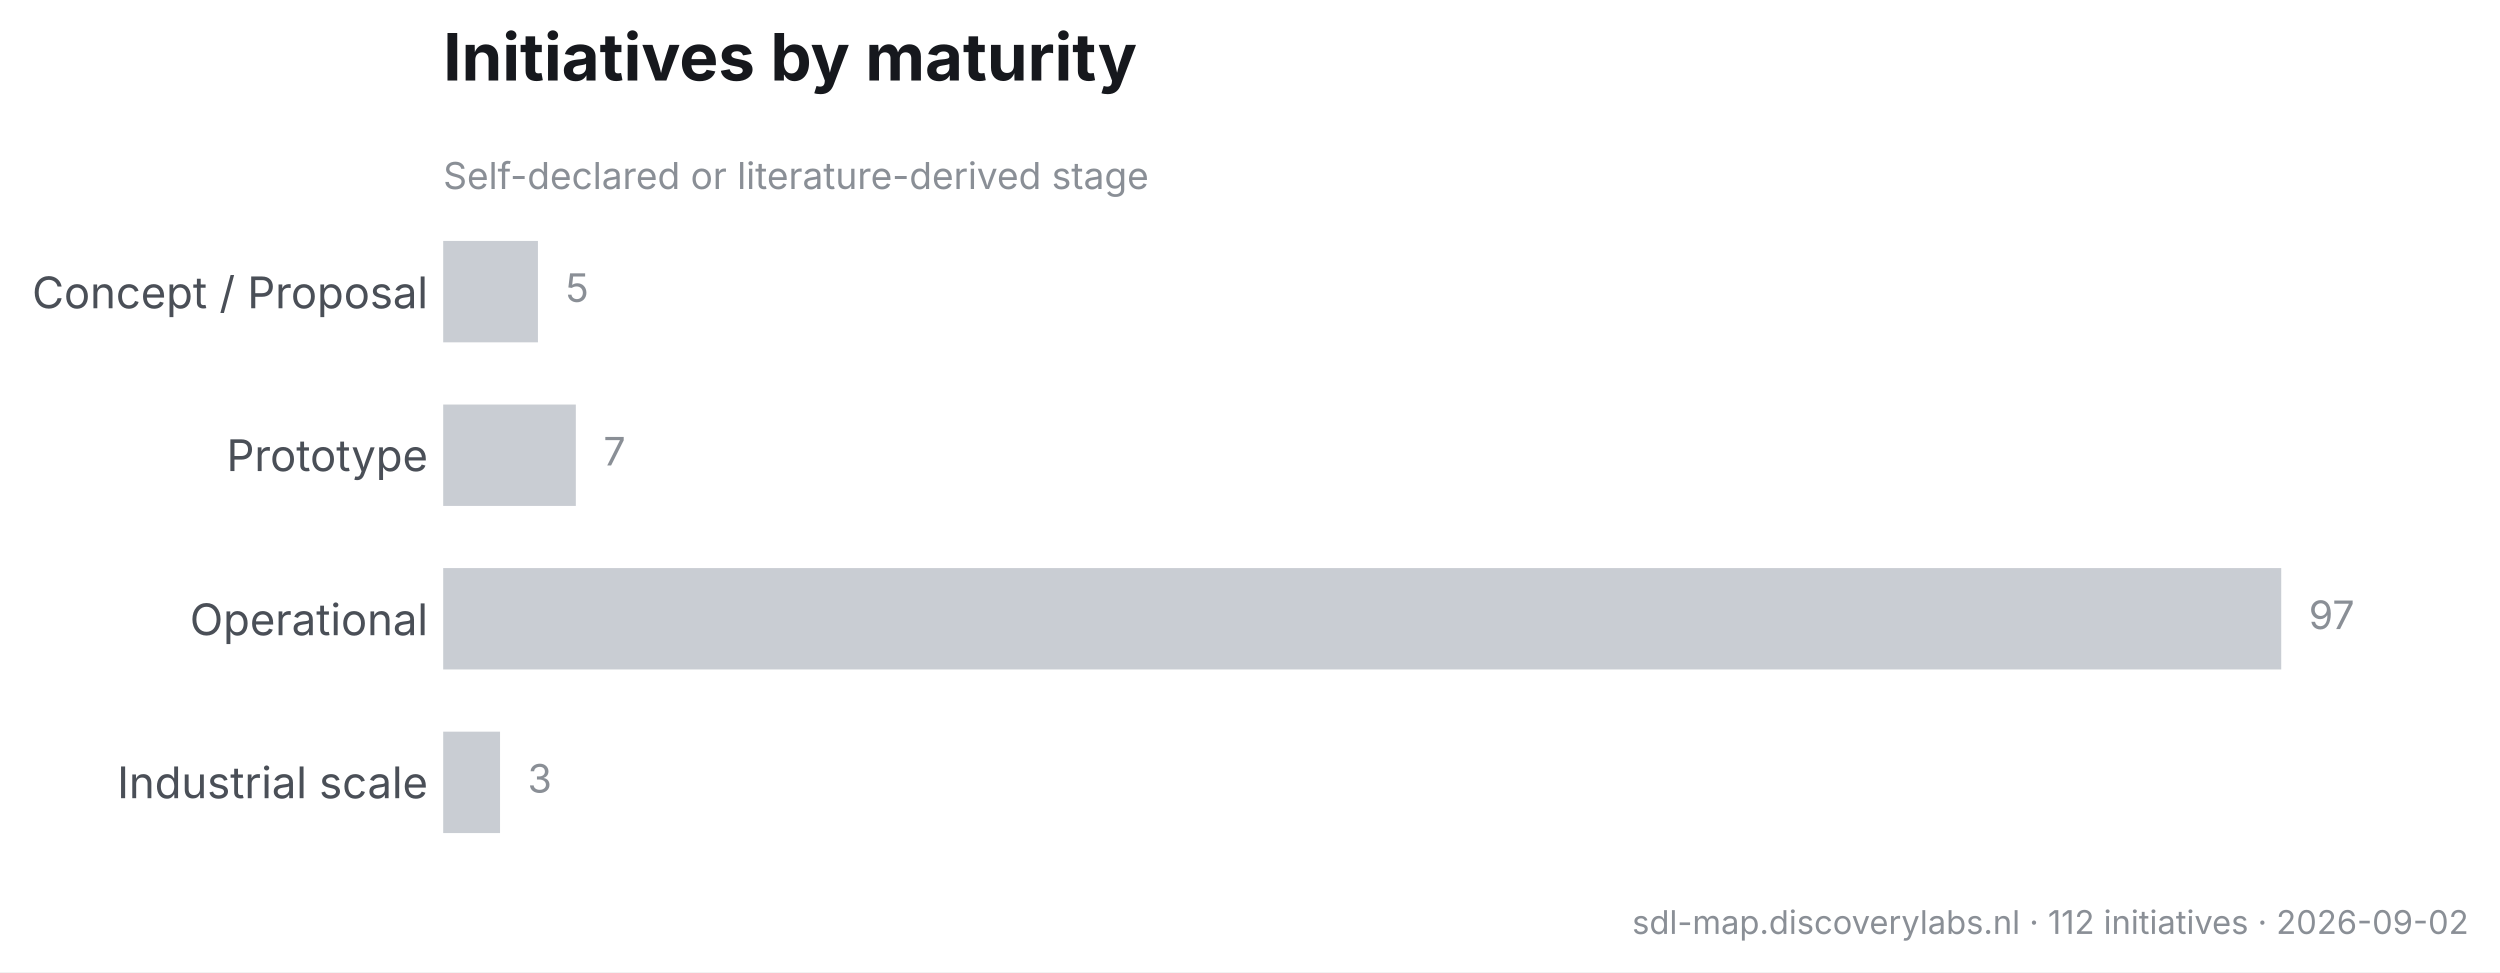
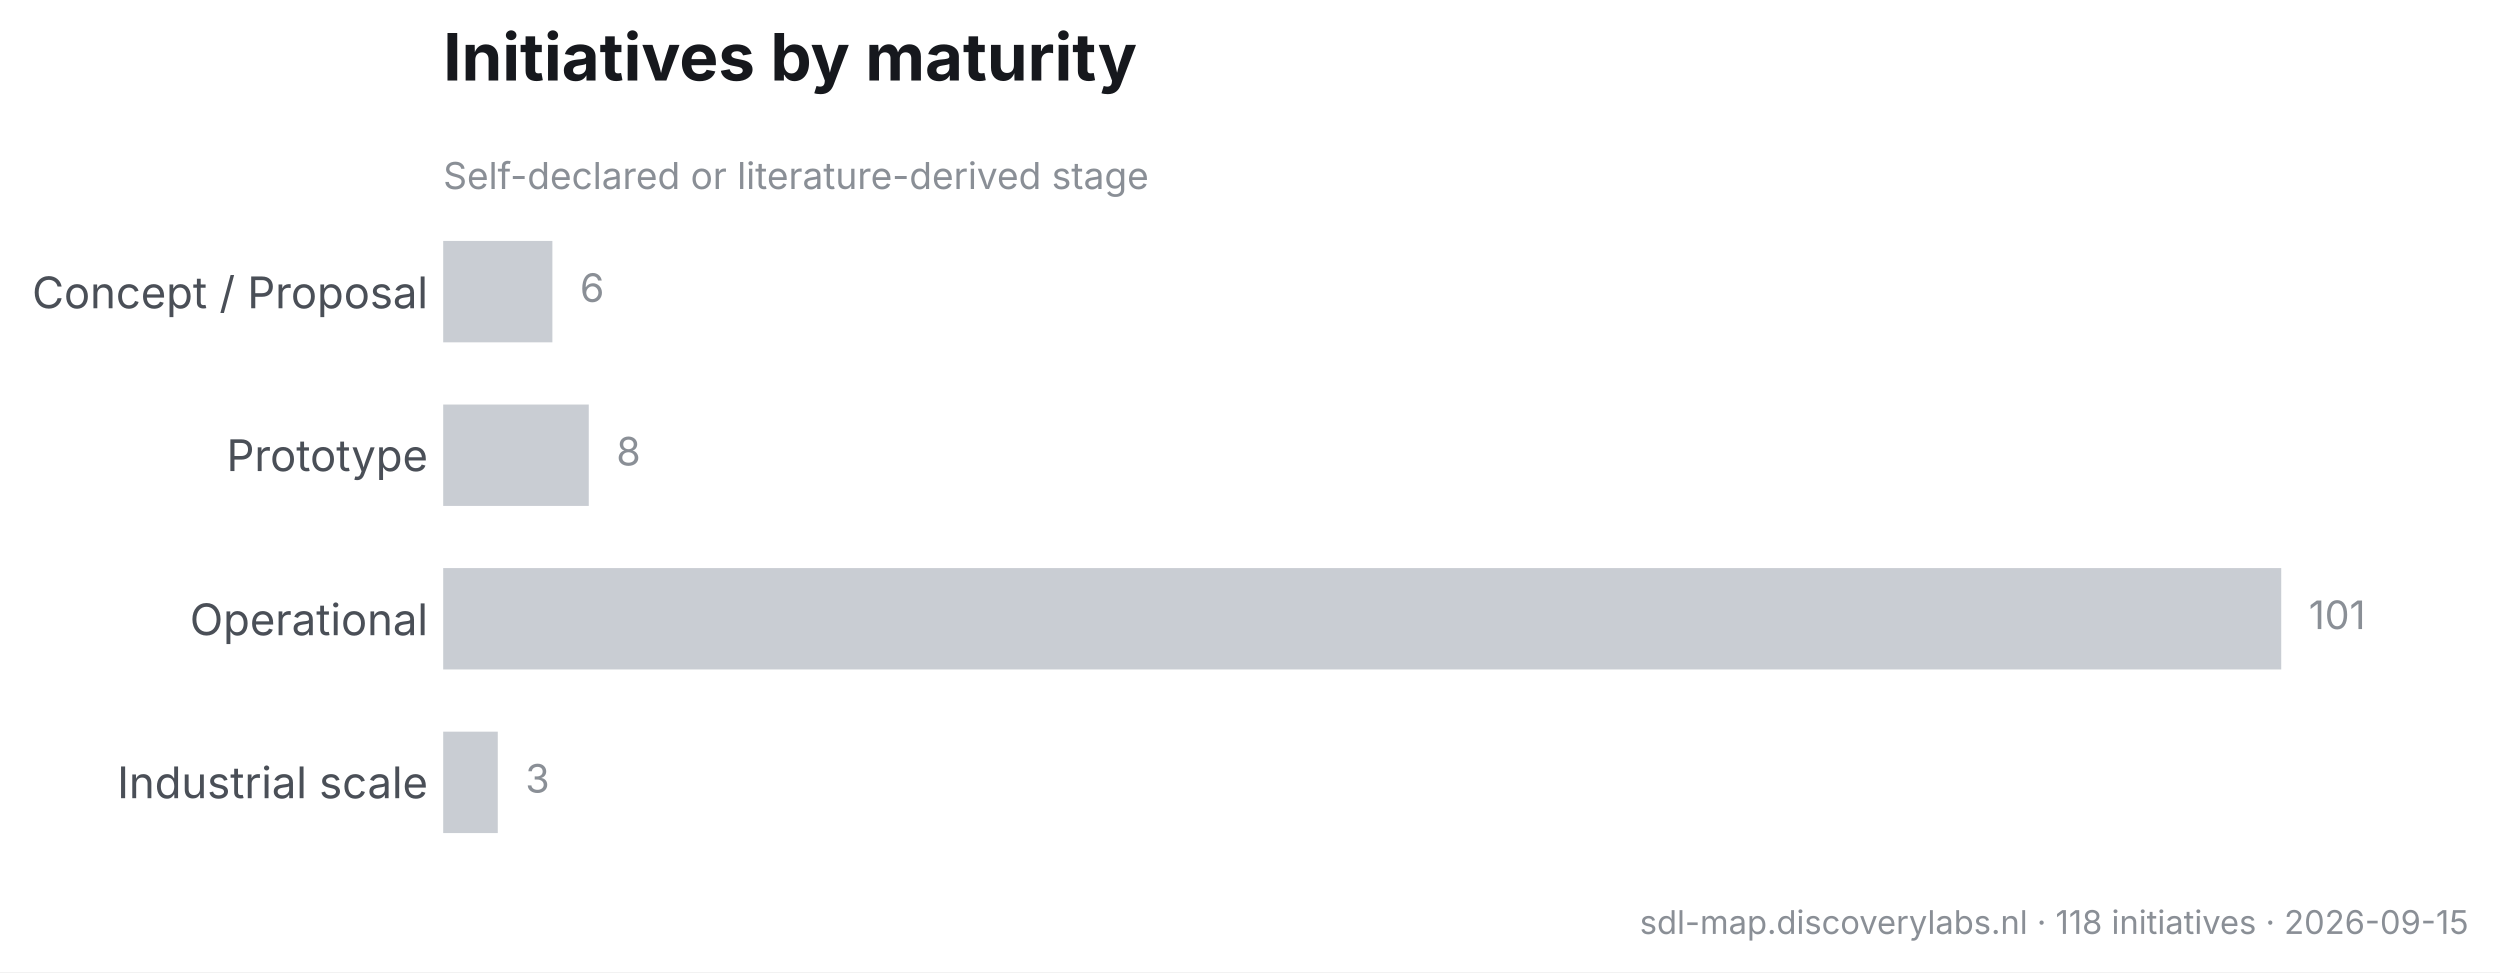
<svg xmlns="http://www.w3.org/2000/svg" width="573.449pt" height="222.984pt" viewBox="0 0 573.449 222.984" version="1.1">
  <defs>
    <style type="text/css">*{stroke-linejoin: round; stroke-linecap: butt}</style>
  </defs>
  <g id="figure_1">
    <g id="patch_1">
      <path d="M 0 222.984  L 573.449 222.984  L 573.449 0  L 0 0  z " style="fill: #ffffff" />
    </g>
    <g id="axes_1">
      <g id="patch_2">
        <path d="M 101.659 197.881  L 561.209 197.881  L 561.209 48.471  L 101.659 48.471  z " style="fill: #ffffff" />
      </g>
      <g id="matplotlib.axis_1" />
      <g id="matplotlib.axis_2">
        <g id="ytick_1">
          <g id="line2d_1" />
          <g id="text_1">
            <text style="font-size: 10px; font-family: 'Inter', 'Helvetica Neue', 'Arial', 'DejaVu Sans', 'Bitstream Vera Sans', 'Computer Modern Sans Serif', 'Lucida Grande', 'Verdana', 'Geneva', 'Lucid', 'Helvetica', 'Avant Garde', sans-serif; text-anchor: end; fill: #4a4f57" x="98.159" y="70.703" transform="rotate(-0 98.15937 70.70262)">Concept / Proposal</text>
          </g>
        </g>
        <g id="ytick_2">
          <g id="line2d_2" />
          <g id="text_2">
            <text style="font-size: 10px; font-family: 'Inter', 'Helvetica Neue', 'Arial', 'DejaVu Sans', 'Bitstream Vera Sans', 'Computer Modern Sans Serif', 'Lucida Grande', 'Verdana', 'Geneva', 'Lucid', 'Helvetica', 'Avant Garde', sans-serif; text-anchor: end; fill: #4a4f57" x="98.159" y="108.053" transform="rotate(-0 98.15937 108.0528)">Prototype</text>
          </g>
        </g>
        <g id="ytick_3">
          <g id="line2d_3" />
          <g id="text_3">
            <text style="font-size: 10px; font-family: 'Inter', 'Helvetica Neue', 'Arial', 'DejaVu Sans', 'Bitstream Vera Sans', 'Computer Modern Sans Serif', 'Lucida Grande', 'Verdana', 'Geneva', 'Lucid', 'Helvetica', 'Avant Garde', sans-serif; text-anchor: end; fill: #4a4f57" x="98.159" y="145.694" transform="rotate(-0 98.15937 145.6935)">Operational</text>
          </g>
        </g>
        <g id="ytick_4">
          <g id="line2d_4" />
          <g id="text_4">
            <text style="font-size: 10px; font-family: 'Inter', 'Helvetica Neue', 'Arial', 'DejaVu Sans', 'Bitstream Vera Sans', 'Computer Modern Sans Serif', 'Lucida Grande', 'Verdana', 'Geneva', 'Lucid', 'Helvetica', 'Avant Garde', sans-serif; text-anchor: end; fill: #4a4f57" x="98.159" y="183.095" transform="rotate(-0 98.15937 183.0953)">Industrial scale</text>
          </g>
        </g>
      </g>
      <g id="patch_3">
-         <path d="M 101.659 55.262  L 123.392 55.262  L 123.392 78.526  L 101.659 78.526  z " clip-path="url(#pbac832f05e)" style="fill: #c9cdd3" />
+         <path d="M 101.659 55.262  L 126.705 55.262  L 126.705 78.526  L 101.659 78.526  z " clip-path="url(#p3494172d0d)" style="fill: #c9cdd3" />
      </g>
      <g id="patch_4">
-         <path d="M 101.659 92.784  L 132.085 92.784  L 132.085 116.047  L 101.659 116.047  z " clip-path="url(#pbac832f05e)" style="fill: #c9cdd3" />
+         <path d="M 101.659 92.784  L 135.054 92.784  L 135.054 116.047  L 101.659 116.047  z " clip-path="url(#p3494172d0d)" style="fill: #c9cdd3" />
      </g>
      <g id="patch_5">
-         <path d="M 101.659 130.305  L 523.265 130.305  L 523.265 153.568  L 101.659 153.568  z " clip-path="url(#pbac832f05e)" style="fill: #c9cdd3" />
+         <path d="M 101.659 130.305  L 523.265 130.305  L 523.265 153.568  L 101.659 153.568  z " clip-path="url(#p3494172d0d)" style="fill: #c9cdd3" />
      </g>
      <g id="patch_6">
-         <path d="M 101.659 167.826  L 114.699 167.826  L 114.699 191.089  L 101.659 191.089  z " clip-path="url(#pbac832f05e)" style="fill: #c9cdd3" />
+         <path d="M 101.659 167.826  L 114.182 167.826  L 114.182 191.089  L 101.659 191.089  z " clip-path="url(#p3494172d0d)" style="fill: #c9cdd3" />
      </g>
      <g id="text_5">
-         <text style="font-size: 9px; font-family: 'Inter', 'Helvetica Neue', 'Arial', 'DejaVu Sans', 'Bitstream Vera Sans', 'Computer Modern Sans Serif', 'Lucida Grande', 'Verdana', 'Geneva', 'Lucid', 'Helvetica', 'Avant Garde', sans-serif; text-anchor: start; fill: #8a8f96" x="129.716" y="69.249" transform="rotate(-0 129.7157 69.24949)">5</text>
+         <text style="font-size: 9px; font-family: 'Inter', 'Helvetica Neue', 'Arial', 'DejaVu Sans', 'Bitstream Vera Sans', 'Computer Modern Sans Serif', 'Lucida Grande', 'Verdana', 'Geneva', 'Lucid', 'Helvetica', 'Avant Garde', sans-serif; text-anchor: start; fill: #8a8f96" x="133.029" y="69.249" transform="rotate(-0 133.0293 69.24949)">6</text>
      </g>
      <g id="text_6">
-         <text style="font-size: 9px; font-family: 'Inter', 'Helvetica Neue', 'Arial', 'DejaVu Sans', 'Bitstream Vera Sans', 'Computer Modern Sans Serif', 'Lucida Grande', 'Verdana', 'Geneva', 'Lucid', 'Helvetica', 'Avant Garde', sans-serif; text-anchor: start; fill: #8a8f96" x="138.409" y="106.771" transform="rotate(-0 138.4086 106.7707)">7</text>
+         <text style="font-size: 9px; font-family: 'Inter', 'Helvetica Neue', 'Arial', 'DejaVu Sans', 'Bitstream Vera Sans', 'Computer Modern Sans Serif', 'Lucida Grande', 'Verdana', 'Geneva', 'Lucid', 'Helvetica', 'Avant Garde', sans-serif; text-anchor: start; fill: #8a8f96" x="141.378" y="106.771" transform="rotate(-0 141.378 106.7707)">8</text>
      </g>
      <g id="text_7">
-         <text style="font-size: 9px; font-family: 'Inter', 'Helvetica Neue', 'Arial', 'DejaVu Sans', 'Bitstream Vera Sans', 'Computer Modern Sans Serif', 'Lucida Grande', 'Verdana', 'Geneva', 'Lucid', 'Helvetica', 'Avant Garde', sans-serif; text-anchor: start; fill: #8a8f96" x="529.589" y="144.292" transform="rotate(-0 529.589 144.292)">97</text>
+         <text style="font-size: 9px; font-family: 'Inter', 'Helvetica Neue', 'Arial', 'DejaVu Sans', 'Bitstream Vera Sans', 'Computer Modern Sans Serif', 'Lucida Grande', 'Verdana', 'Geneva', 'Lucid', 'Helvetica', 'Avant Garde', sans-serif; text-anchor: start; fill: #8a8f96" x="529.589" y="144.292" transform="rotate(-0 529.589 144.292)">101</text>
      </g>
      <g id="text_8">
-         <text style="font-size: 9px; font-family: 'Inter', 'Helvetica Neue', 'Arial', 'DejaVu Sans', 'Bitstream Vera Sans', 'Computer Modern Sans Serif', 'Lucida Grande', 'Verdana', 'Geneva', 'Lucid', 'Helvetica', 'Avant Garde', sans-serif; text-anchor: start; fill: #8a8f96" x="121.023" y="181.813" transform="rotate(-0 121.0228 181.8132)">3</text>
+         <text style="font-size: 9px; font-family: 'Inter', 'Helvetica Neue', 'Arial', 'DejaVu Sans', 'Bitstream Vera Sans', 'Computer Modern Sans Serif', 'Lucida Grande', 'Verdana', 'Geneva', 'Lucid', 'Helvetica', 'Avant Garde', sans-serif; text-anchor: start; fill: #8a8f96" x="120.506" y="181.813" transform="rotate(-0 120.5064 181.8132)">3</text>
      </g>
      <g id="text_9">
        <text style="font-size: 8.5px; font-family: 'Inter', 'Helvetica Neue', 'Arial', 'DejaVu Sans', 'Bitstream Vera Sans', 'Computer Modern Sans Serif', 'Lucida Grande', 'Verdana', 'Geneva', 'Lucid', 'Helvetica', 'Avant Garde', sans-serif; text-anchor: start; fill: #8a8f96" x="101.659" y="43.35" transform="rotate(-0 101.6594 43.34994)">Self-declared or literature-derived stage</text>
      </g>
      <g id="text_10">
        <text style="font-weight: 650; font-size: 15px; font-family: 'Inter', 'Helvetica Neue', 'Arial', 'DejaVu Sans', 'Bitstream Vera Sans', 'Computer Modern Sans Serif', 'Lucida Grande', 'Verdana', 'Geneva', 'Lucid', 'Helvetica', 'Avant Garde', sans-serif; text-anchor: start; fill: #16181d" x="101.659" y="18.471" transform="rotate(-0 101.6594 18.47109)">Initiatives by maturity</text>
      </g>
    </g>
    <g id="text_11">
-       <text style="font-size: 7.5px; font-family: 'Inter', 'Helvetica Neue', 'Arial', 'DejaVu Sans', 'Bitstream Vera Sans', 'Computer Modern Sans Serif', 'Lucida Grande', 'Verdana', 'Geneva', 'Lucid', 'Helvetica', 'Avant Garde', sans-serif; text-anchor: end; fill: #8a8f96" x="566.249" y="214.225" transform="rotate(-0 566.2494 214.2247)">sdl-map.discoverylabs.nl · 112 initiatives · 2026-09-02</text>
+       <text style="font-size: 7.5px; font-family: 'Inter', 'Helvetica Neue', 'Arial', 'DejaVu Sans', 'Bitstream Vera Sans', 'Computer Modern Sans Serif', 'Lucida Grande', 'Verdana', 'Geneva', 'Lucid', 'Helvetica', 'Avant Garde', sans-serif; text-anchor: end; fill: #8a8f96" x="566.249" y="214.225" transform="rotate(-0 566.2494 214.2247)">sdl-map.discoverylabs.nl · 118 initiatives · 2026-09-15</text>
    </g>
  </g>
  <defs>
-     <clipPath id="pbac832f05e">
+     <clipPath id="p3494172d0d">
      <rect x="101.659" y="48.471" width="459.55" height="149.41" />
    </clipPath>
  </defs>
</svg>
